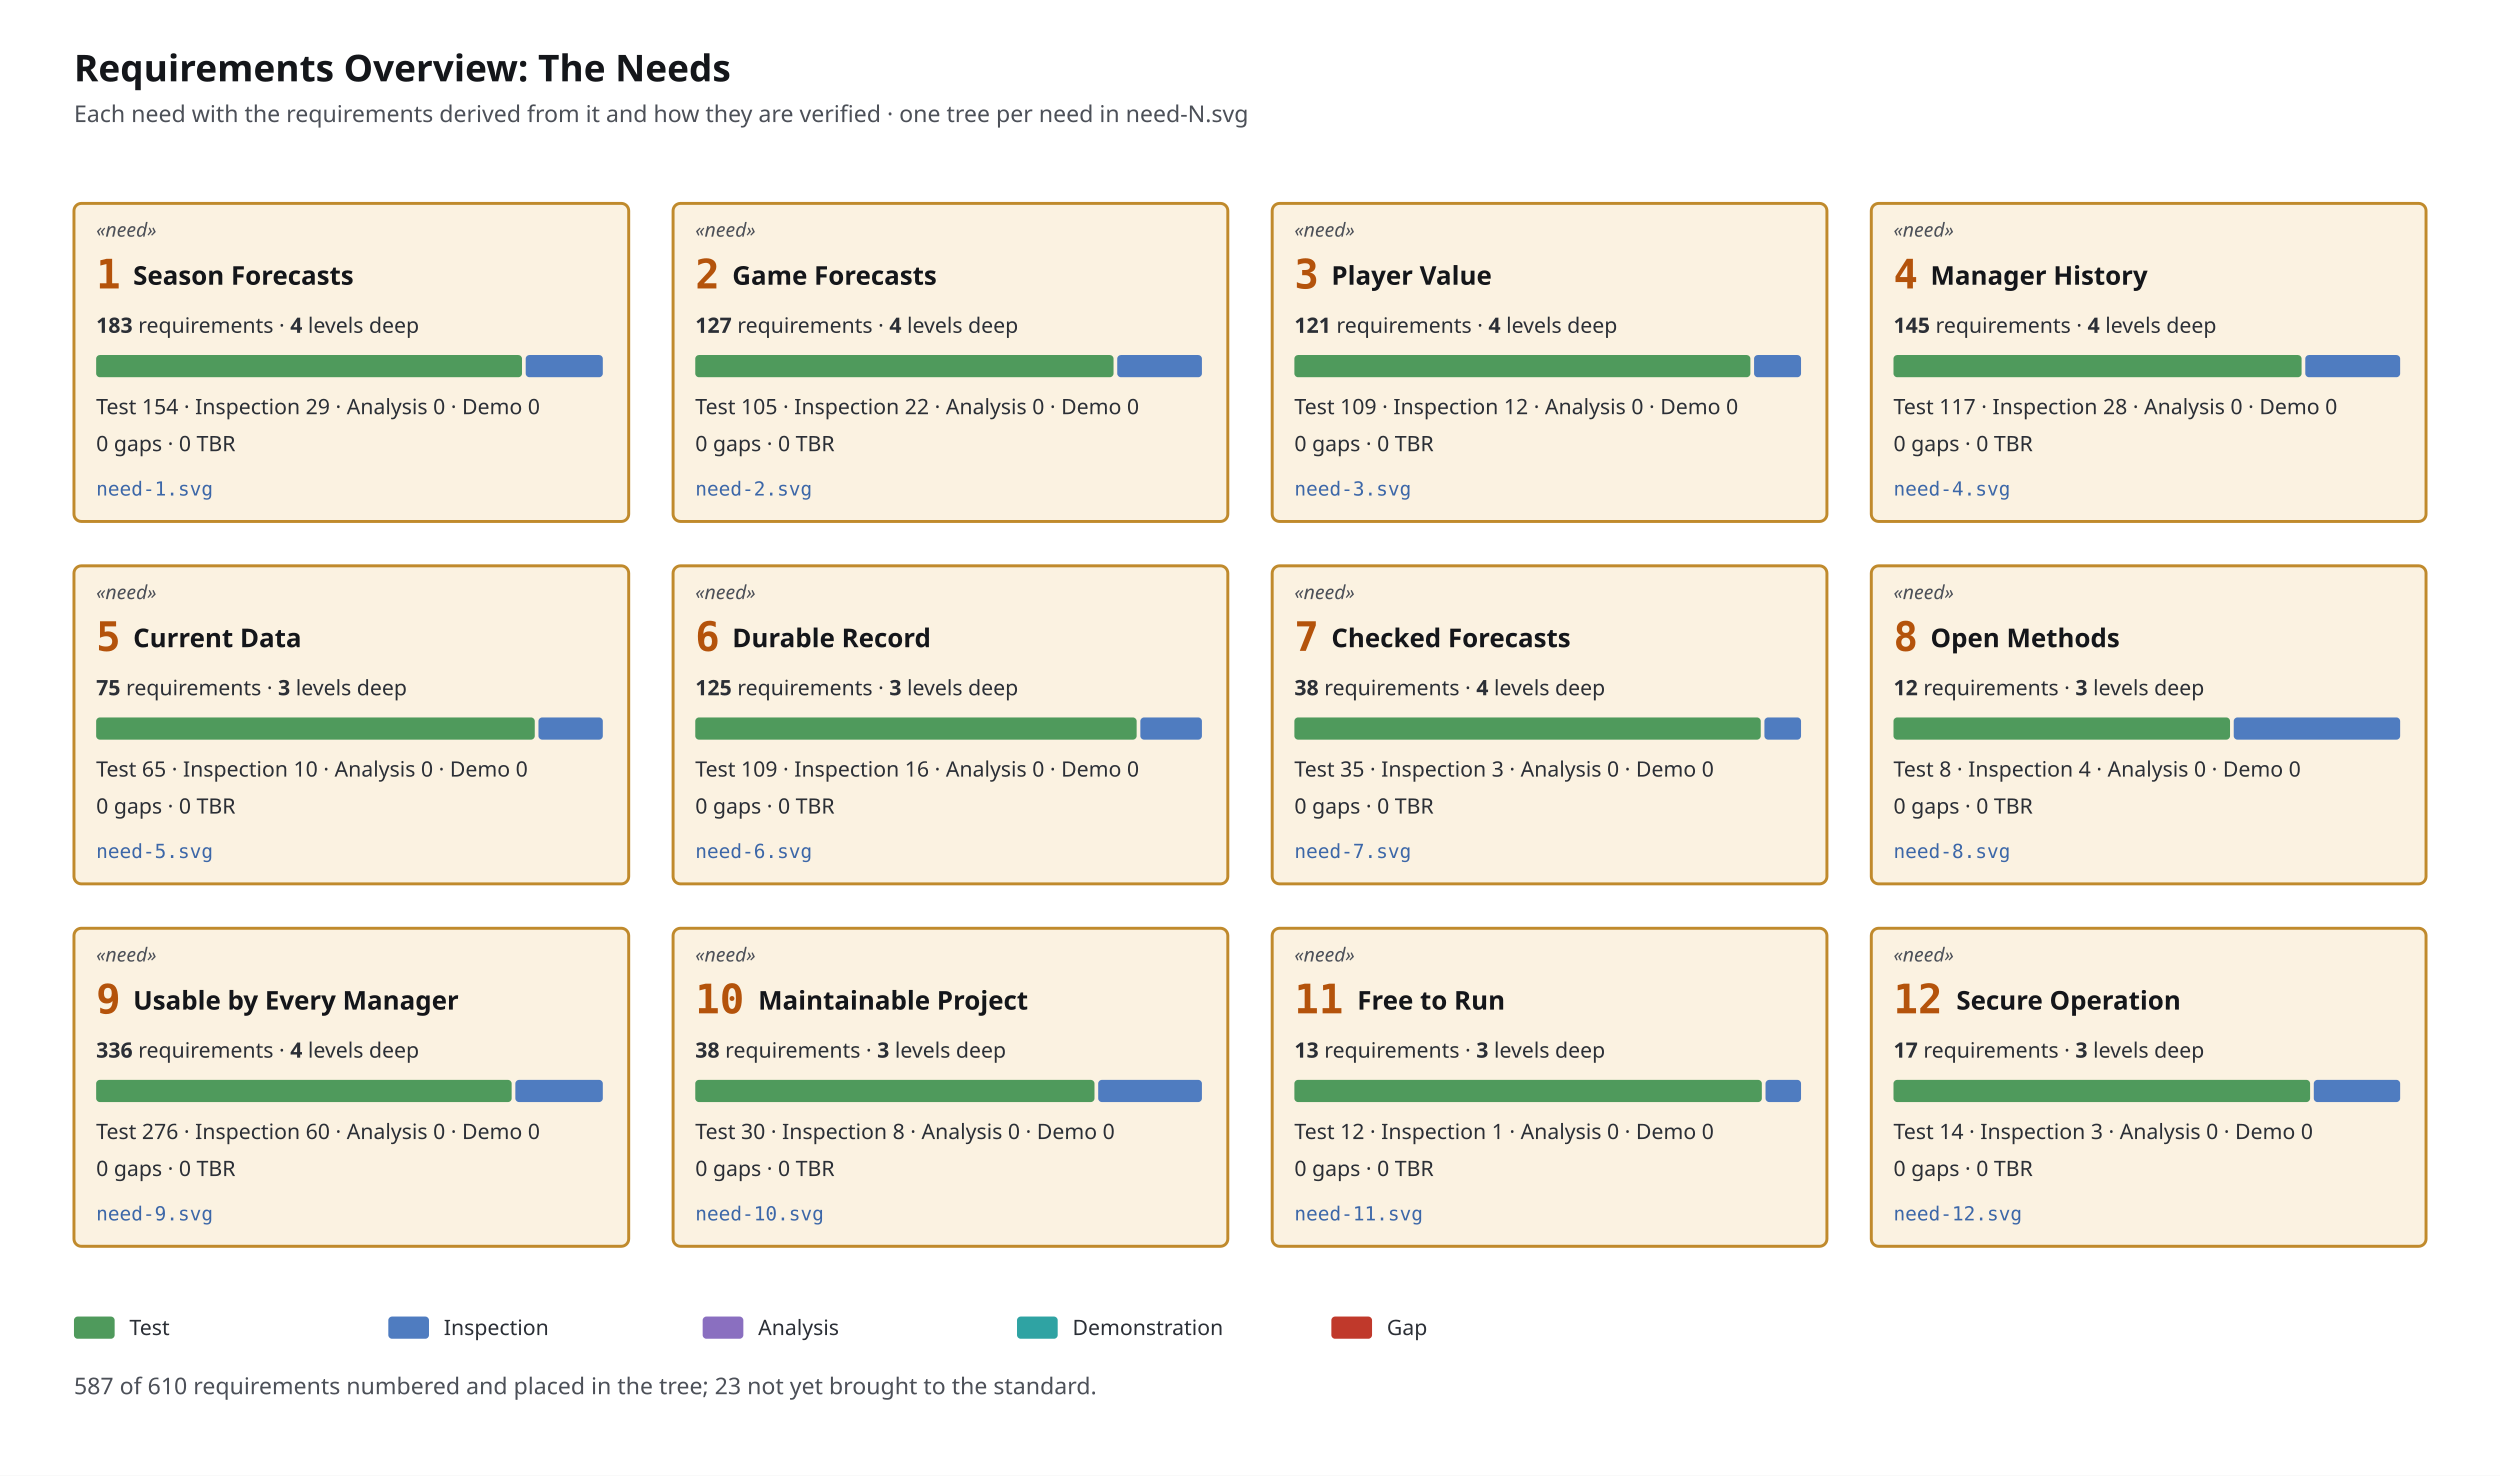
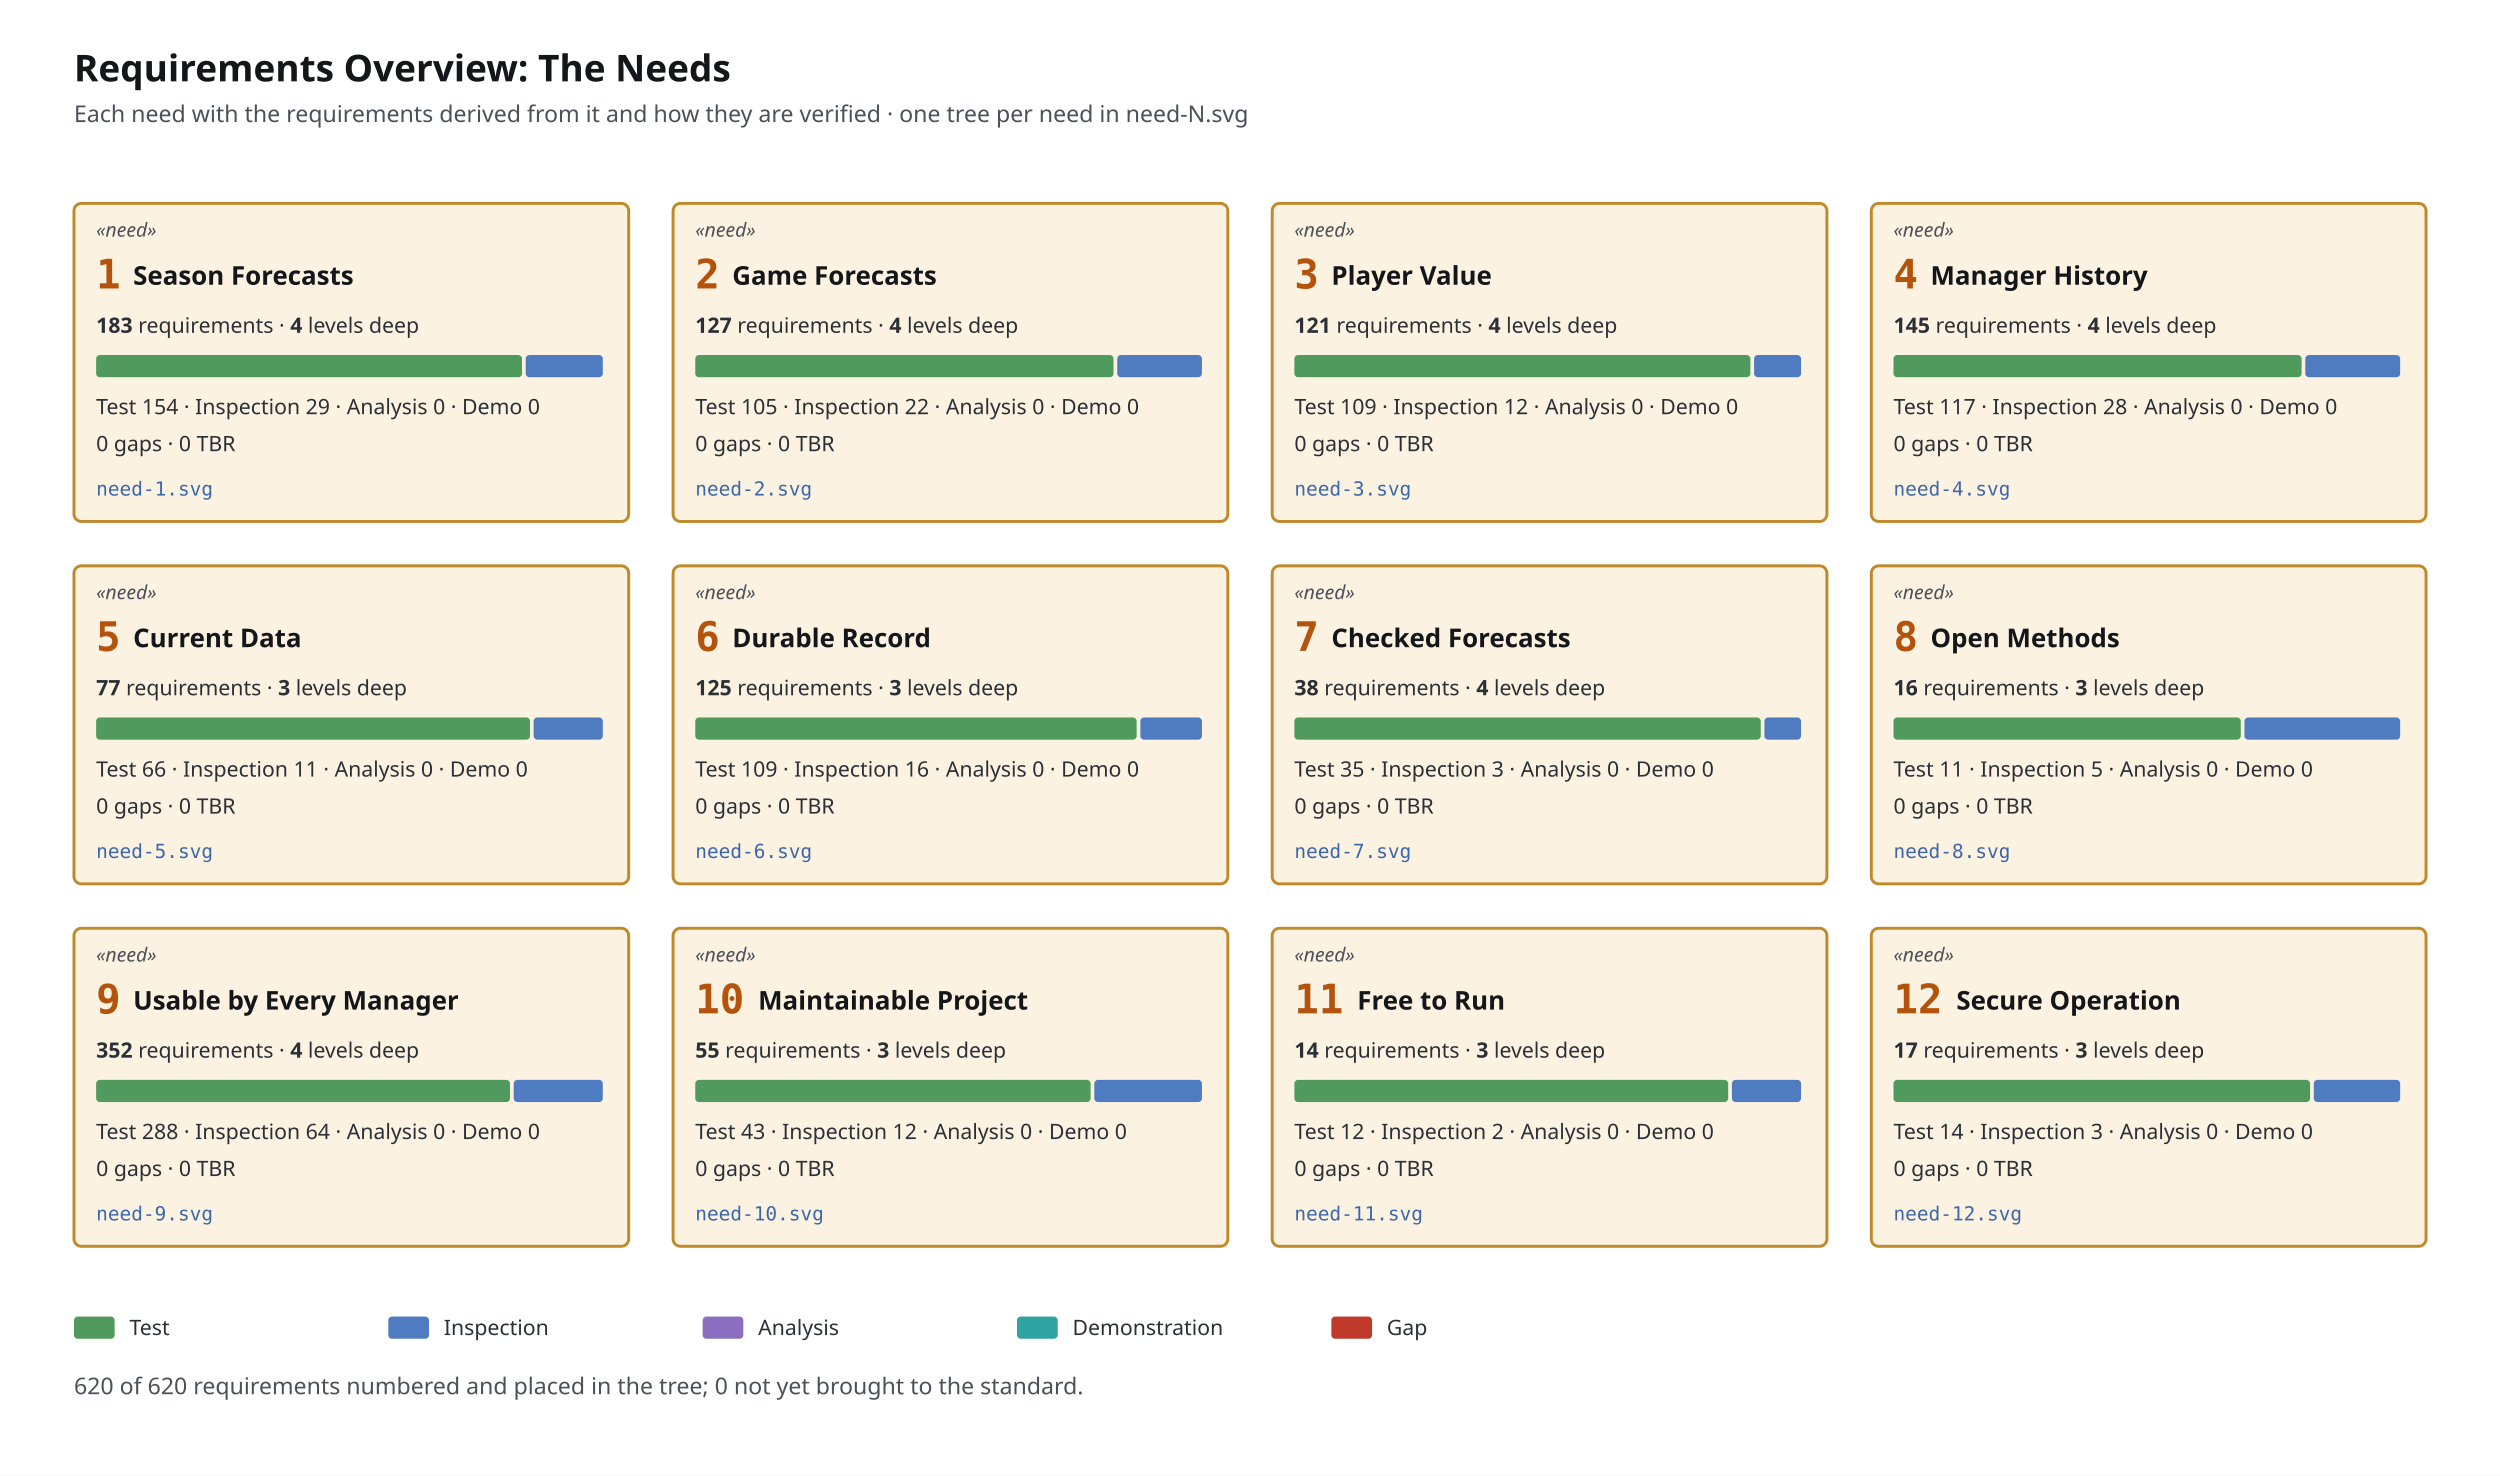
<svg xmlns="http://www.w3.org/2000/svg" viewBox="0 0 1352 798" width="1352" height="798">
  <style>
text { font-family: 'Segoe UI', system-ui, sans-serif; }
.bg { fill: #ffffff; }
.title { font-size: 20px; font-weight: 700; fill: #14161a; }
.sub { font-size: 12.5px; fill: #4c5058; }
.col { font-size: 11.5px; font-weight: 700; fill: #6b6f78; letter-spacing: 0.08em; }
.req { fill: #ffffff; stroke: #2b2f36; stroke-width: 1.4; }
.need { fill: #fbf2e1; stroke: #c08a2c; stroke-width: 1.6; }
.ext { fill: #f4f4f2; stroke: #9a9890; stroke-width: 1.2; stroke-dasharray: 4 3; }
.hdr { fill: #eef1f6; } .needhdr { fill: #f5e2bd; } .exthdr { fill: #e9e8e4; }
.ster { font-size: 10.5px; fill: #4c5058; font-style: italic; }
.rid { font-size: 12.5px; font-weight: 800; fill: #14161a; font-family: ui-monospace, Consolas, monospace; }
.rname { font-size: 12.5px; font-weight: 700; fill: #14161a; }
.rtext { font-size: 11px; fill: #2b2f36; }
.spec { font-size: 10.5px; fill: #3c67a8; font-family: ui-monospace, Consolas, monospace; }
.tc { fill: #e8f5ea; stroke: #4f9a5c; stroke-width: 1.3; }
.insp { fill: #e8f0fb; stroke: #4f7cc0; stroke-width: 1.3; }
.anal { fill: #f1ecfa; stroke: #8a6fc0; stroke-width: 1.3; }
.gap { fill: #fdecec; stroke: #c0392b; stroke-width: 1.3; stroke-dasharray: 5 3; }
.none { fill: #fdecec; stroke: #c0392b; stroke-width: 1.3; }
.tctext { font-size: 10.5px; fill: #14161a; font-family: ui-monospace, Consolas, monospace; }
.tbr { fill: #b4530b; } .tbrt { font-size: 10px; font-weight: 800; fill: #ffffff; }
.derive { fill: none; stroke: #2b2f36; stroke-width: 1.4; stroke-dasharray: 6 3; }
.trace { fill: none; stroke: #8a8880; stroke-width: 1.4; stroke-dasharray: 2 3; }
.verify { fill: none; stroke: #4f9a5c; stroke-width: 1.3; stroke-dasharray: 6 3; }
.vgap { fill: none; stroke: #c0392b; stroke-width: 1.3; stroke-dasharray: 6 3; }
.elab { font-size: 10px; fill: #4c5058; font-style: italic; }
.lg { font-size: 11.5px; fill: #2b2f36; }
.nnum { font-size: 22px; font-weight: 800; fill: #b4530b; font-family: ui-monospace, Consolas, monospace; }
.nname { font-size: 14px; font-weight: 700; fill: #14161a; }
.stat { font-size: 11.5px; fill: #2b2f36; } .statn { font-weight: 800; } .gapn { font-weight: 800; fill: #c0392b; }
.bt { fill: #4f9a5c; } .bi { fill: #4f7cc0; } .ba { fill: #8a6fc0; } .bd { fill: #2fa3a3; } .bgp { fill: #c0392b; } .bempty { fill: #e4e2dc; }
</style>
  <defs>
    <marker id="open" viewBox="0 0 12 12" refX="11" refY="6" markerWidth="11" markerHeight="11" orient="auto">
      <path d="M1,1 L11,6 L1,11" fill="none" stroke="#2b2f36" stroke-width="1.4" />
    </marker>
    <marker id="openg" viewBox="0 0 12 12" refX="11" refY="6" markerWidth="11" markerHeight="11" orient="auto">
      <path d="M1,1 L11,6 L1,11" fill="none" stroke="#8a8880" stroke-width="1.4" />
    </marker>
    <marker id="openv" viewBox="0 0 12 12" refX="11" refY="6" markerWidth="11" markerHeight="11" orient="auto">
      <path d="M1,1 L11,6 L1,11" fill="none" stroke="#4f9a5c" stroke-width="1.4" />
    </marker>
    <marker id="openr" viewBox="0 0 12 12" refX="11" refY="6" markerWidth="11" markerHeight="11" orient="auto">
      <path d="M1,1 L11,6 L1,11" fill="none" stroke="#c0392b" stroke-width="1.4" />
    </marker>
  </defs>
  <rect class="bg" width="1352" height="798" />
  <text class="title" x="40" y="44">Requirements Overview: The Needs</text>
  <text class="sub" x="40" y="66">Each need with the requirements derived from it and how they are verified · one tree per need in need-N.svg</text>
  <rect class="need" x="40" y="110" width="300" height="172" rx="4" />
  <text class="ster" x="52" y="128">«need»</text>
  <text class="nnum" x="52" y="156">1</text>
  <text class="nname" x="72" y="154">Season Forecasts</text>
  <text class="stat" x="52" y="180">
    <tspan class="statn">183</tspan> requirements · <tspan class="statn">4</tspan> levels deep</text>
  <rect class="bt" x="52.0" y="192" width="230.3" height="12" rx="2" />
  <rect class="bi" x="284.3" y="192" width="41.7" height="12" rx="2" />
  <text class="stat" x="52" y="224">Test 154 · Inspection 29 · Analysis 0 · Demo 0</text>
  <text class="stat" x="52" y="244">0 gaps · 0 TBR</text>
  <text class="spec" x="52" y="268">need-1.svg</text>
  <rect class="need" x="364" y="110" width="300" height="172" rx="4" />
  <text class="ster" x="376" y="128">«need»</text>
  <text class="nnum" x="376" y="156">2</text>
  <text class="nname" x="396" y="154">Game Forecasts</text>
  <text class="stat" x="376" y="180">
    <tspan class="statn">127</tspan> requirements · <tspan class="statn">4</tspan> levels deep</text>
  <rect class="bt" x="376.0" y="192" width="226.2" height="12" rx="2" />
  <rect class="bi" x="604.2" y="192" width="45.8" height="12" rx="2" />
  <text class="stat" x="376" y="224">Test 105 · Inspection 22 · Analysis 0 · Demo 0</text>
  <text class="stat" x="376" y="244">0 gaps · 0 TBR</text>
  <text class="spec" x="376" y="268">need-2.svg</text>
  <rect class="need" x="688" y="110" width="300" height="172" rx="4" />
  <text class="ster" x="700" y="128">«need»</text>
  <text class="nnum" x="700" y="156">3</text>
  <text class="nname" x="720" y="154">Player Value</text>
  <text class="stat" x="700" y="180">
    <tspan class="statn">121</tspan> requirements · <tspan class="statn">4</tspan> levels deep</text>
  <rect class="bt" x="700.0" y="192" width="246.6" height="12" rx="2" />
  <rect class="bi" x="948.6" y="192" width="25.4" height="12" rx="2" />
  <text class="stat" x="700" y="224">Test 109 · Inspection 12 · Analysis 0 · Demo 0</text>
  <text class="stat" x="700" y="244">0 gaps · 0 TBR</text>
  <text class="spec" x="700" y="268">need-3.svg</text>
  <rect class="need" x="1012" y="110" width="300" height="172" rx="4" />
  <text class="ster" x="1024" y="128">«need»</text>
  <text class="nnum" x="1024" y="156">4</text>
  <text class="nname" x="1044" y="154">Manager History</text>
  <text class="stat" x="1024" y="180">
    <tspan class="statn">145</tspan> requirements · <tspan class="statn">4</tspan> levels deep</text>
  <rect class="bt" x="1024.0" y="192" width="220.7" height="12" rx="2" />
  <rect class="bi" x="1246.7" y="192" width="51.3" height="12" rx="2" />
  <text class="stat" x="1024" y="224">Test 117 · Inspection 28 · Analysis 0 · Demo 0</text>
  <text class="stat" x="1024" y="244">0 gaps · 0 TBR</text>
  <text class="spec" x="1024" y="268">need-4.svg</text>
  <rect class="need" x="40" y="306" width="300" height="172" rx="4" />
  <text class="ster" x="52" y="324">«need»</text>
  <text class="nnum" x="52" y="352">5</text>
  <text class="nname" x="72" y="350">Current Data</text>
  <text class="stat" x="52" y="376">
-     <tspan class="statn">75</tspan> requirements · <tspan class="statn">3</tspan> levels deep</text>
-   <rect class="bt" x="52.0" y="388" width="237.2" height="12" rx="2" />
-   <rect class="bi" x="291.2" y="388" width="34.8" height="12" rx="2" />
-   <text class="stat" x="52" y="420">Test 65 · Inspection 10 · Analysis 0 · Demo 0</text>
+     <tspan class="statn">77</tspan> requirements · <tspan class="statn">3</tspan> levels deep</text>
+   <rect class="bt" x="52.0" y="388" width="234.6" height="12" rx="2" />
+   <rect class="bi" x="288.6" y="388" width="37.4" height="12" rx="2" />
+   <text class="stat" x="52" y="420">Test 66 · Inspection 11 · Analysis 0 · Demo 0</text>
  <text class="stat" x="52" y="440">0 gaps · 0 TBR</text>
  <text class="spec" x="52" y="464">need-5.svg</text>
  <rect class="need" x="364" y="306" width="300" height="172" rx="4" />
  <text class="ster" x="376" y="324">«need»</text>
  <text class="nnum" x="376" y="352">6</text>
  <text class="nname" x="396" y="350">Durable Record</text>
  <text class="stat" x="376" y="376">
    <tspan class="statn">125</tspan> requirements · <tspan class="statn">3</tspan> levels deep</text>
  <rect class="bt" x="376.0" y="388" width="238.7" height="12" rx="2" />
  <rect class="bi" x="616.7" y="388" width="33.3" height="12" rx="2" />
  <text class="stat" x="376" y="420">Test 109 · Inspection 16 · Analysis 0 · Demo 0</text>
  <text class="stat" x="376" y="440">0 gaps · 0 TBR</text>
  <text class="spec" x="376" y="464">need-6.svg</text>
  <rect class="need" x="688" y="306" width="300" height="172" rx="4" />
  <text class="ster" x="700" y="324">«need»</text>
  <text class="nnum" x="700" y="352">7</text>
  <text class="nname" x="720" y="350">Checked Forecasts</text>
  <text class="stat" x="700" y="376">
    <tspan class="statn">38</tspan> requirements · <tspan class="statn">4</tspan> levels deep</text>
  <rect class="bt" x="700.0" y="388" width="252.2" height="12" rx="2" />
  <rect class="bi" x="954.2" y="388" width="19.8" height="12" rx="2" />
  <text class="stat" x="700" y="420">Test 35 · Inspection 3 · Analysis 0 · Demo 0</text>
  <text class="stat" x="700" y="440">0 gaps · 0 TBR</text>
  <text class="spec" x="700" y="464">need-7.svg</text>
  <rect class="need" x="1012" y="306" width="300" height="172" rx="4" />
  <text class="ster" x="1024" y="324">«need»</text>
  <text class="nnum" x="1024" y="352">8</text>
  <text class="nname" x="1044" y="350">Open Methods</text>
  <text class="stat" x="1024" y="376">
-     <tspan class="statn">12</tspan> requirements · <tspan class="statn">3</tspan> levels deep</text>
-   <rect class="bt" x="1024.0" y="388" width="182.0" height="12" rx="2" />
-   <rect class="bi" x="1208.0" y="388" width="90.0" height="12" rx="2" />
-   <text class="stat" x="1024" y="420">Test 8 · Inspection 4 · Analysis 0 · Demo 0</text>
+     <tspan class="statn">16</tspan> requirements · <tspan class="statn">3</tspan> levels deep</text>
+   <rect class="bt" x="1024.0" y="388" width="187.8" height="12" rx="2" />
+   <rect class="bi" x="1213.8" y="388" width="84.2" height="12" rx="2" />
+   <text class="stat" x="1024" y="420">Test 11 · Inspection 5 · Analysis 0 · Demo 0</text>
  <text class="stat" x="1024" y="440">0 gaps · 0 TBR</text>
  <text class="spec" x="1024" y="464">need-8.svg</text>
  <rect class="need" x="40" y="502" width="300" height="172" rx="4" />
  <text class="ster" x="52" y="520">«need»</text>
  <text class="nnum" x="52" y="548">9</text>
  <text class="nname" x="72" y="546">Usable by Every Manager</text>
  <text class="stat" x="52" y="572">
-     <tspan class="statn">336</tspan> requirements · <tspan class="statn">4</tspan> levels deep</text>
-   <rect class="bt" x="52.0" y="584" width="224.7" height="12" rx="2" />
-   <rect class="bi" x="278.7" y="584" width="47.3" height="12" rx="2" />
-   <text class="stat" x="52" y="616">Test 276 · Inspection 60 · Analysis 0 · Demo 0</text>
+     <tspan class="statn">352</tspan> requirements · <tspan class="statn">4</tspan> levels deep</text>
+   <rect class="bt" x="52.0" y="584" width="223.8" height="12" rx="2" />
+   <rect class="bi" x="277.8" y="584" width="48.2" height="12" rx="2" />
+   <text class="stat" x="52" y="616">Test 288 · Inspection 64 · Analysis 0 · Demo 0</text>
  <text class="stat" x="52" y="636">0 gaps · 0 TBR</text>
  <text class="spec" x="52" y="660">need-9.svg</text>
  <rect class="need" x="364" y="502" width="300" height="172" rx="4" />
  <text class="ster" x="376" y="520">«need»</text>
  <text class="nnum" x="376" y="548">10</text>
  <text class="nname" x="410" y="546">Maintainable Project</text>
  <text class="stat" x="376" y="572">
-     <tspan class="statn">38</tspan> requirements · <tspan class="statn">3</tspan> levels deep</text>
-   <rect class="bt" x="376.0" y="584" width="215.9" height="12" rx="2" />
-   <rect class="bi" x="593.9" y="584" width="56.1" height="12" rx="2" />
-   <text class="stat" x="376" y="616">Test 30 · Inspection 8 · Analysis 0 · Demo 0</text>
+     <tspan class="statn">55</tspan> requirements · <tspan class="statn">3</tspan> levels deep</text>
+   <rect class="bt" x="376.0" y="584" width="213.8" height="12" rx="2" />
+   <rect class="bi" x="591.8" y="584" width="58.2" height="12" rx="2" />
+   <text class="stat" x="376" y="616">Test 43 · Inspection 12 · Analysis 0 · Demo 0</text>
  <text class="stat" x="376" y="636">0 gaps · 0 TBR</text>
  <text class="spec" x="376" y="660">need-10.svg</text>
  <rect class="need" x="688" y="502" width="300" height="172" rx="4" />
  <text class="ster" x="700" y="520">«need»</text>
  <text class="nnum" x="700" y="548">11</text>
  <text class="nname" x="734" y="546">Free to Run</text>
  <text class="stat" x="700" y="572">
-     <tspan class="statn">13</tspan> requirements · <tspan class="statn">3</tspan> levels deep</text>
-   <rect class="bt" x="700.0" y="584" width="252.8" height="12" rx="2" />
-   <rect class="bi" x="954.8" y="584" width="19.2" height="12" rx="2" />
-   <text class="stat" x="700" y="616">Test 12 · Inspection 1 · Analysis 0 · Demo 0</text>
+     <tspan class="statn">14</tspan> requirements · <tspan class="statn">3</tspan> levels deep</text>
+   <rect class="bt" x="700.0" y="584" width="234.6" height="12" rx="2" />
+   <rect class="bi" x="936.6" y="584" width="37.4" height="12" rx="2" />
+   <text class="stat" x="700" y="616">Test 12 · Inspection 2 · Analysis 0 · Demo 0</text>
  <text class="stat" x="700" y="636">0 gaps · 0 TBR</text>
  <text class="spec" x="700" y="660">need-11.svg</text>
  <rect class="need" x="1012" y="502" width="300" height="172" rx="4" />
  <text class="ster" x="1024" y="520">«need»</text>
  <text class="nnum" x="1024" y="548">12</text>
  <text class="nname" x="1058" y="546">Secure Operation</text>
  <text class="stat" x="1024" y="572">
    <tspan class="statn">17</tspan> requirements · <tspan class="statn">3</tspan> levels deep</text>
  <rect class="bt" x="1024.0" y="584" width="225.3" height="12" rx="2" />
  <rect class="bi" x="1251.3" y="584" width="46.7" height="12" rx="2" />
  <text class="stat" x="1024" y="616">Test 14 · Inspection 3 · Analysis 0 · Demo 0</text>
  <text class="stat" x="1024" y="636">0 gaps · 0 TBR</text>
  <text class="spec" x="1024" y="660">need-12.svg</text>
  <rect class="bt" x="40" y="712" width="22" height="12" rx="2" />
  <text class="lg" x="70" y="722">Test</text>
  <rect class="bi" x="210" y="712" width="22" height="12" rx="2" />
  <text class="lg" x="240" y="722">Inspection</text>
  <rect class="ba" x="380" y="712" width="22" height="12" rx="2" />
  <text class="lg" x="410" y="722">Analysis</text>
  <rect class="bd" x="550" y="712" width="22" height="12" rx="2" />
  <text class="lg" x="580" y="722">Demonstration</text>
  <rect class="bgp" x="720" y="712" width="22" height="12" rx="2" />
  <text class="lg" x="750" y="722">Gap</text>
-   <text class="sub" x="40" y="754">587 of 610 requirements numbered and placed in the tree; 23 not yet brought to the standard.</text>
+   <text class="sub" x="40" y="754">620 of 620 requirements numbered and placed in the tree; 0 not yet brought to the standard.</text>
</svg>
